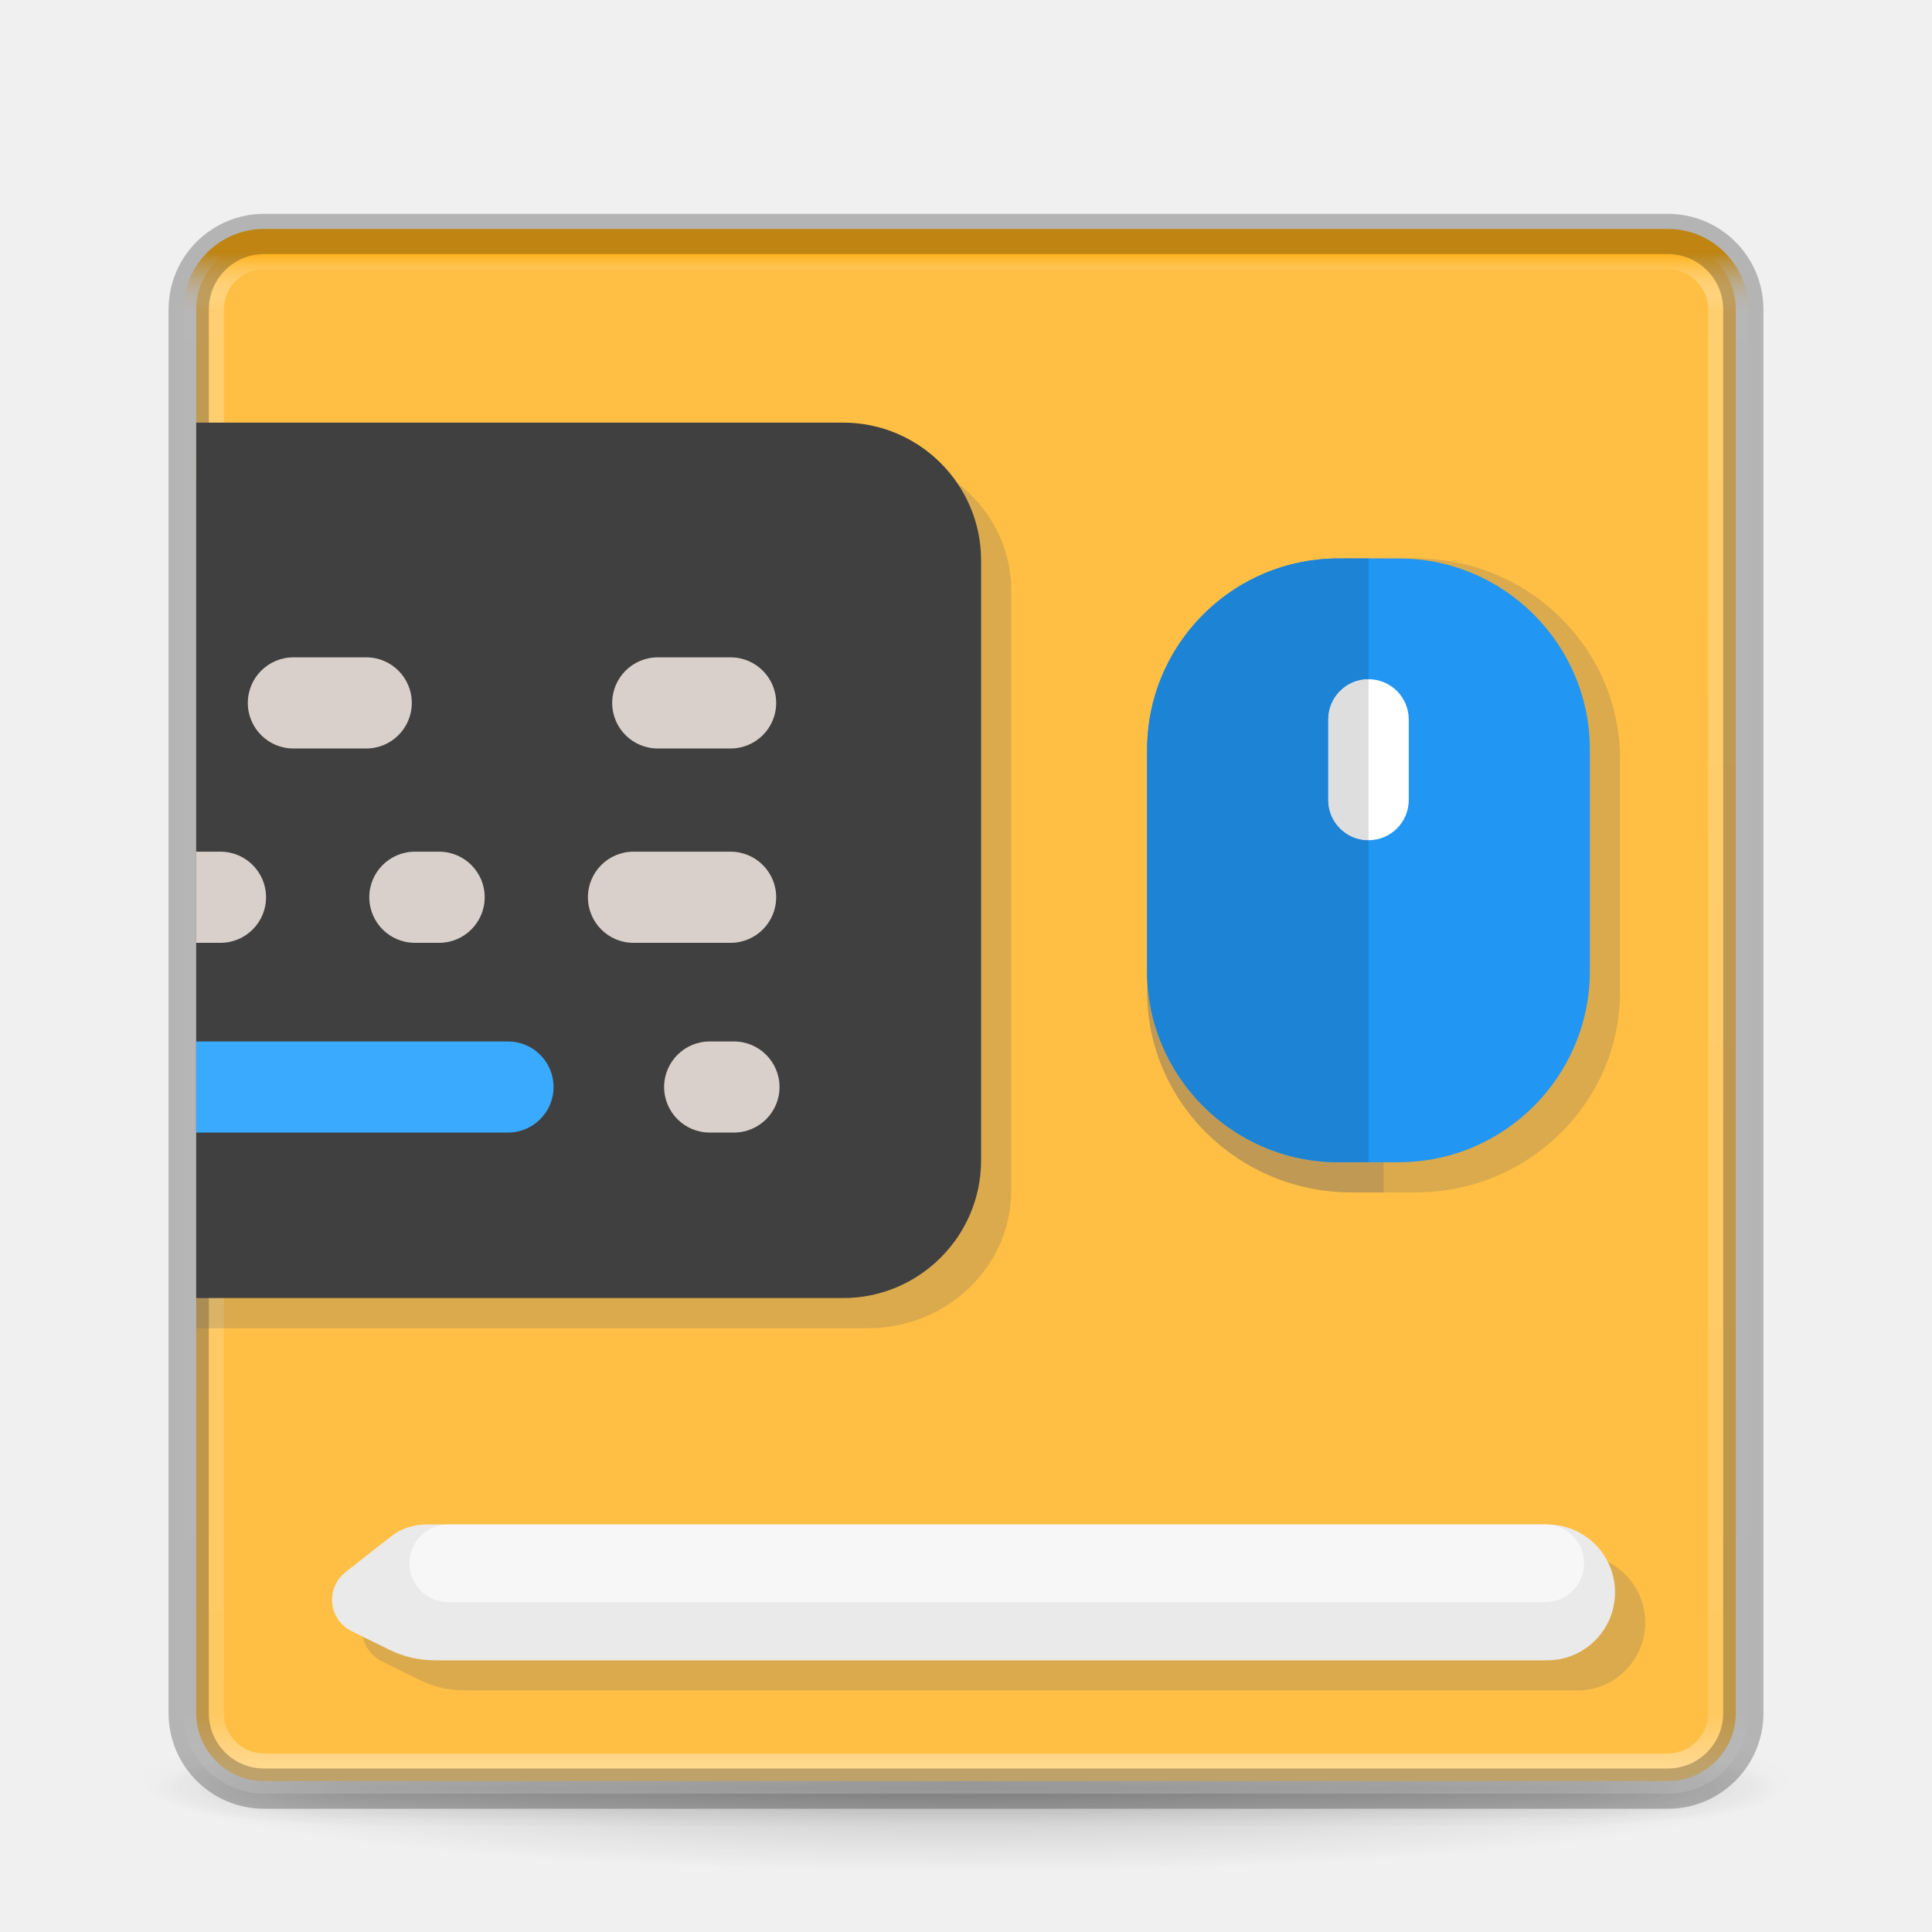
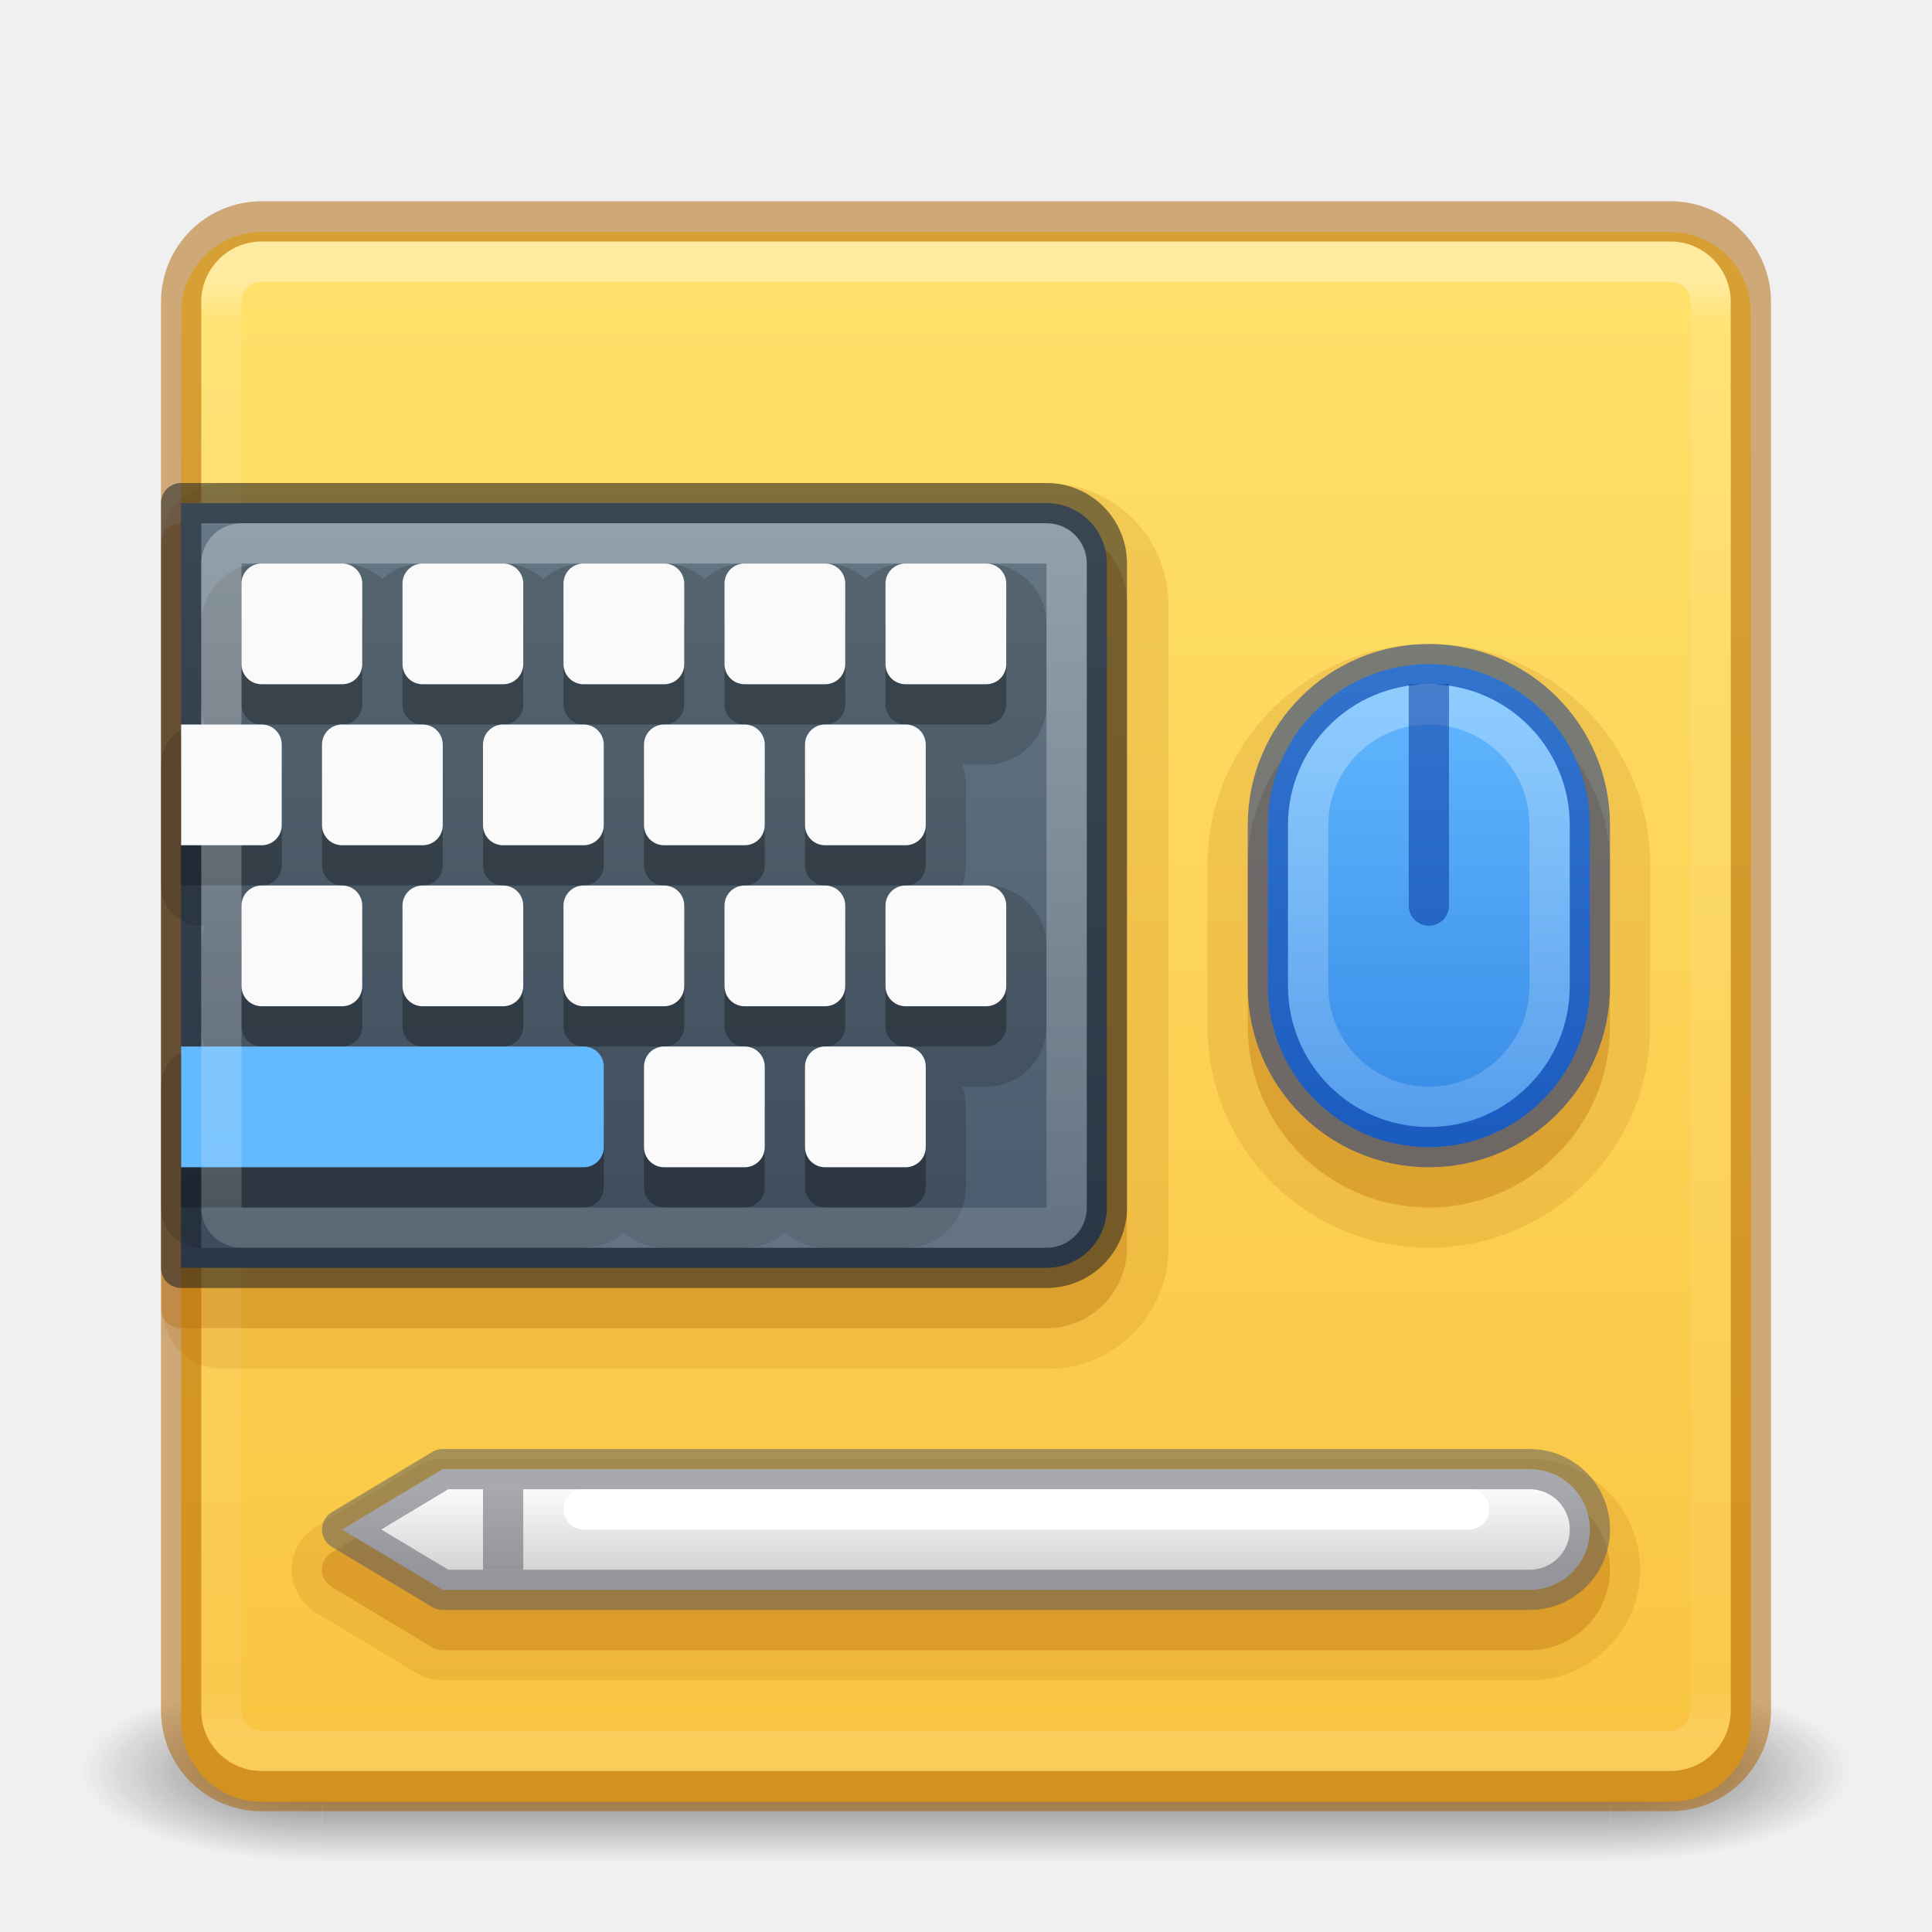
- <svg xmlns="http://www.w3.org/2000/svg" width="48" height="48" viewBox="0 0 48 48" fill="none">
-   <path opacity="0.2" d="M44.625 44.251C44.624 44.847 42.451 45.419 38.583 45.841C34.715 46.263 29.469 46.5 24 46.5C18.531 46.5 13.285 46.263 9.417 45.841C5.549 45.419 3.376 44.847 3.375 44.251C3.375 43.955 3.908 43.663 4.944 43.389C5.98 43.117 7.499 42.868 9.415 42.659C11.33 42.45 13.604 42.285 16.106 42.172C18.609 42.059 21.291 42 24 42C26.709 42 29.391 42.059 31.894 42.172C34.396 42.285 36.67 42.45 38.585 42.659C40.501 42.868 42.02 43.117 43.056 43.389C44.092 43.663 44.626 43.955 44.625 44.251Z" fill="url(#paint0_radial)" />
-   <g opacity="0.4">
-     <path opacity="0.4" d="M44.25 43.501H38.921V45.376H44.25V43.501Z" fill="url(#paint1_radial)" />
-     <path opacity="0.4" d="M3.75 45.376H9.079V43.501H3.75V45.376Z" fill="url(#paint2_radial)" />
-     <path opacity="0.4" d="M38.921 43.501H9.079V45.376H38.921V43.501Z" fill="url(#paint3_linear)" />
+ <svg xmlns="http://www.w3.org/2000/svg" xmlns:xlink="http://www.w3.org/1999/xlink" version="1.1" width="48" height="48" id="svg6649">
+   <defs id="defs6651">
+     <linearGradient id="linearGradient906">
+       <stop id="stop902" offset="0" style="stop-color:#fafafa;stop-opacity:1" />
+       <stop id="stop904" offset="1" style="stop-color:#d4d4d4;stop-opacity:1" />
+     </linearGradient>
+     <linearGradient id="linearGradient1007">
+       <stop style="stop-color:#ffffff;stop-opacity:1;" offset="0" id="stop1003" />
+       <stop style="stop-color:#ffffff;stop-opacity:0.5" offset="1" id="stop1005" />
+     </linearGradient>
+     <linearGradient id="linearGradient931">
+       <stop style="stop-color:#667885;stop-opacity:1" offset="0" id="stop927" />
+       <stop style="stop-color:#485a6c;stop-opacity:1" offset="1" id="stop929" />
+     </linearGradient>
+     <linearGradient id="linearGradient921">
+       <stop style="stop-color:#ffffff;stop-opacity:1" offset="0" id="stop917" />
+       <stop style="stop-color:#ffffff;stop-opacity:0.5" offset="1" id="stop919" />
+     </linearGradient>
+     <linearGradient id="linearGradient910">
+       <stop style="stop-color:#64baff;stop-opacity:1" offset="0" id="stop906" />
+       <stop style="stop-color:#3689e6;stop-opacity:1" offset="1" id="stop908" />
+     </linearGradient>
+     <linearGradient id="linearGradient854">
+       <stop style="stop-color:#ffe16b;stop-opacity:1" offset="0" id="stop850" />
+       <stop style="stop-color:#f9c440;stop-opacity:1" offset="1" id="stop852" />
+     </linearGradient>
+     <linearGradient x1="167.983" y1="8.508" x2="167.983" y2="54.78" id="linearGradient5414" xlink:href="#linearGradient5803" gradientUnits="userSpaceOnUse" gradientTransform="matrix(0.710907,0,0,0.710907,-91.33499,2.139763)" />
+     <linearGradient id="linearGradient5803">
+       <stop id="stop5805" style="stop-color:#fff5ef;stop-opacity:1" offset="0" />
+       <stop id="stop5807" style="stop-color:#fef8dd;stop-opacity:1" offset="1" />
+     </linearGradient>
+     <linearGradient x1="39" y1="6" x2="39" y2="41.945" id="linearGradient3058" xlink:href="#linearGradient3924-1" gradientUnits="userSpaceOnUse" gradientTransform="translate(4e-6,1.000006)" />
+     <linearGradient id="linearGradient3924-1">
+       <stop id="stop3926-3" style="stop-color:#ffffff;stop-opacity:1" offset="0" />
+       <stop id="stop3928-91" style="stop-color:#ffffff;stop-opacity:0.235" offset="0.028" />
+       <stop id="stop3930-6" style="stop-color:#ffffff;stop-opacity:0.157" offset="0.974" />
+       <stop id="stop3932-6" style="stop-color:#ffffff;stop-opacity:0.392" offset="1" />
+     </linearGradient>
+     <radialGradient cx="4.993" cy="43.5" r="2.5" fx="4.993" fy="43.5" id="radialGradient3013" xlink:href="#linearGradient3688-166-749" gradientUnits="userSpaceOnUse" gradientTransform="matrix(2.076648,0,0,1.4,27.44224,-17.4)" />
+     <linearGradient id="linearGradient3688-166-749">
+       <stop id="stop2883" style="stop-color:#181818;stop-opacity:1" offset="0" />
+       <stop id="stop2885" style="stop-color:#181818;stop-opacity:0" offset="1" />
+     </linearGradient>
+     <radialGradient cx="4.993" cy="43.5" r="2.5" fx="4.993" fy="43.5" id="radialGradient3015" xlink:href="#linearGradient3688-464-309" gradientUnits="userSpaceOnUse" gradientTransform="matrix(2.076648,0,0,1.4,-20.55775,-104.4)" />
+     <linearGradient id="linearGradient3688-464-309">
+       <stop id="stop2889" style="stop-color:#181818;stop-opacity:1" offset="0" />
+       <stop id="stop2891" style="stop-color:#181818;stop-opacity:0" offset="1" />
+     </linearGradient>
+     <linearGradient id="linearGradient3702-501-757">
+       <stop id="stop2895" style="stop-color:#181818;stop-opacity:0" offset="0" />
+       <stop id="stop2897" style="stop-color:#181818;stop-opacity:1" offset="0.5" />
+       <stop id="stop2899" style="stop-color:#181818;stop-opacity:0" offset="1" />
+     </linearGradient>
+     <linearGradient x1="25.058" y1="47.028" x2="25.058" y2="39.999" id="linearGradient6647" xlink:href="#linearGradient3702-501-757" gradientUnits="userSpaceOnUse" gradientTransform="matrix(0.9870126,0,0,1,0.3116902,0)" />
+     <linearGradient xlink:href="#linearGradient854" id="linearGradient856" x1="23.528" y1="6.083" x2="23.528" y2="44.233" gradientUnits="userSpaceOnUse" gradientTransform="translate(0,0.2635061)" />
+     <linearGradient xlink:href="#linearGradient910" id="linearGradient912" x1="35.5" y1="16.5" x2="35.5" y2="28.5" gradientUnits="userSpaceOnUse" />
+     <linearGradient xlink:href="#linearGradient921" id="linearGradient923" x1="35.5" y1="17" x2="35.5" y2="28" gradientUnits="userSpaceOnUse" />
+     <linearGradient xlink:href="#linearGradient931" id="linearGradient933" x1="16" y1="12.5" x2="16" y2="31.5" gradientUnits="userSpaceOnUse" />
+     <linearGradient xlink:href="#linearGradient1007" id="linearGradient1009" x1="16" y1="13.5" x2="16" y2="30.5" gradientUnits="userSpaceOnUse" />
+     <linearGradient gradientUnits="userSpaceOnUse" y2="39" x2="25" y1="37" x1="25" id="linearGradient908" xlink:href="#linearGradient906" />
+   </defs>
+   <g style="opacity:0.6" id="g3712-5" transform="matrix(1.157895,0,0,0.6428571,-3.789476,16.03572)">
+     <rect style="fill:url(#radialGradient3013);fill-opacity:1;stroke:none;stroke-width:1" id="rect2801-3" y="40" x="37.818" height="7" width="5.182" />
+     <rect style="fill:url(#radialGradient3015);fill-opacity:1;stroke:none;stroke-width:1" id="rect3696-6" transform="scale(-1)" y="-47" x="-10.182" height="7" width="5.182" />
+     <rect style="fill:url(#linearGradient6647);fill-opacity:1;stroke:none;stroke-width:1" id="rect3700-4" y="40" x="10.182" height="7" width="27.636" />
  </g>
-   <path d="M41.438 6H6.562C5.631 6 4.875 6.756 4.875 7.688V42.562C4.875 43.495 5.631 44.25 6.562 44.25H41.438C42.37 44.25 43.125 43.495 43.125 42.562V7.688C43.125 6.756 42.37 6 41.438 6Z" fill="#FFBF44" />
-   <path d="M41.438 6.188H6.562C5.734 6.188 5.062 6.86 5.062 7.688V42.563C5.062 43.392 5.734 44.063 6.562 44.063H41.438C42.266 44.063 42.938 43.392 42.938 42.563V7.688C42.938 6.86 42.266 6.188 41.438 6.188Z" stroke="url(#paint4_linear)" stroke-linecap="round" stroke-linejoin="round" />
-   <path opacity="0.25" d="M41.438 5.813H6.562C5.527 5.813 4.688 6.653 4.688 7.688V42.563C4.688 43.599 5.527 44.438 6.562 44.438H41.438C42.473 44.438 43.312 43.599 43.312 42.563V7.688C43.312 6.653 42.473 5.813 41.438 5.813Z" stroke="black" />
-   <path d="M21.565 11.25H4.875V33H21.565C23.528 33 25.125 31.465 25.125 29.578V14.672C25.125 12.785 23.528 11.25 21.565 11.25Z" fill="#696969" fill-opacity="0.24" />
-   <path d="M20.947 10.5H4.875V32.25H20.947C22.837 32.25 24.375 30.715 24.375 28.828V13.922C24.375 12.035 22.837 10.5 20.947 10.5Z" fill="#404040" />
-   <path d="M18.235 25.875H17.632C17.007 25.875 16.5 26.382 16.5 27.007C16.5 27.631 17.007 28.138 17.632 28.138H18.235C18.86 28.138 19.367 27.631 19.367 27.007C19.367 26.382 18.86 25.875 18.235 25.875Z" fill="#DAD0CB" />
-   <path d="M9.175 22.292C9.175 22.917 9.682 23.424 10.307 23.424H10.91C11.535 23.424 12.042 22.917 12.042 22.292C12.042 21.667 11.535 21.16 10.91 21.16H10.307C9.682 21.16 9.175 21.667 9.175 22.292Z" fill="#DAD0CB" />
-   <path d="M7.289 18.596H9.1C9.725 18.596 10.231 18.089 10.231 17.464C10.231 16.839 9.725 16.332 9.1 16.332H7.289C6.664 16.332 6.157 16.839 6.157 17.464C6.157 18.089 6.664 18.596 7.289 18.596Z" fill="#DAD0CB" />
-   <path d="M16.342 18.596H18.152C18.777 18.596 19.284 18.089 19.284 17.464C19.284 16.839 18.777 16.332 18.152 16.332H16.342C15.717 16.332 15.21 16.839 15.21 17.464C15.21 18.089 15.717 18.596 16.342 18.596Z" fill="#DAD0CB" />
-   <path d="M18.152 21.16H15.738C15.113 21.16 14.607 21.667 14.607 22.292C14.607 22.917 15.113 23.424 15.738 23.424H18.152C18.777 23.424 19.284 22.917 19.284 22.292C19.284 21.667 18.777 21.16 18.152 21.16Z" fill="#DAD0CB" />
-   <path d="M5.479 21.16H4.875V23.424H5.479C6.103 23.424 6.61 22.917 6.61 22.292C6.61 21.667 6.103 21.16 5.479 21.16Z" fill="#DAD0CB" />
-   <path d="M12.622 25.875H4.875C4.875 25.875 4.875 26.382 4.875 27.007C4.875 27.631 4.875 28.138 4.875 28.138H12.622C13.247 28.138 13.753 27.631 13.753 27.007C13.753 26.382 13.247 25.875 12.622 25.875Z" fill="#3AAAFF" />
-   <path d="M10.625 38.815C10.841 38.691 11.087 38.625 11.336 38.625H39.188C40.12 38.625 40.875 39.38 40.875 40.312V40.312C40.875 41.245 40.12 42 39.188 42H11.55C11.159 42 10.773 41.91 10.422 41.737L9.485 41.275C9.188 41.129 9 40.826 9 40.495V40.495C9 40.227 9.123 39.975 9.333 39.81L10.456 38.929C10.509 38.887 10.566 38.849 10.625 38.815V38.815Z" fill="#696969" fill-opacity="0.24" />
-   <rect x="10.92" y="38.625" width="29.187" height="1.929" rx="0.964" fill="#696969" fill-opacity="0.24" />
-   <path d="M9.875 38.065C10.091 37.941 10.337 37.875 10.586 37.875H38.438C39.37 37.875 40.125 38.63 40.125 39.562V39.562C40.125 40.495 39.37 41.25 38.438 41.25H10.8C10.409 41.25 10.023 41.16 9.672 40.987L8.735 40.525C8.438 40.379 8.25 40.076 8.25 39.745V39.745C8.25 39.477 8.373 39.225 8.583 39.06L9.706 38.179C9.759 38.137 9.816 38.099 9.875 38.065V38.065Z" fill="#EAEAEA" />
-   <rect x="10.17" y="37.875" width="29.187" height="1.929" rx="0.964" fill="#F7F7F7" />
-   <path d="M35.176 29.625H33.574C30.776 29.625 28.5 27.387 28.5 24.637V18.863C28.5 16.113 30.776 13.875 33.574 13.875H35.176C37.974 13.875 40.25 16.113 40.25 18.863V24.637C40.25 27.387 37.974 29.625 35.176 29.625Z" fill="#696969" fill-opacity="0.24" />
-   <path d="M34.375 21.225C33.784 21.225 33.307 20.755 33.307 20.175V18.075C33.307 17.495 33.784 17.025 34.375 17.025C34.966 17.025 35.443 17.495 35.443 18.075V20.175C35.443 20.755 34.966 21.225 34.375 21.225Z" fill="#696969" fill-opacity="0.24" />
-   <path d="M34.375 13.875H33.574C33.484 13.875 33.395 13.877 33.307 13.881C30.633 14.019 28.5 16.201 28.5 18.863V24.637C28.5 27.387 30.776 29.625 33.574 29.625H34.375V21.225C33.784 21.225 33.307 20.755 33.307 20.175V18.075C33.307 17.495 33.784 17.025 34.375 17.025V13.875Z" fill="#696969" fill-opacity="0.24" />
-   <path d="M34.375 17.025C33.784 17.025 33.307 17.495 33.307 18.075V20.175C33.307 20.755 33.784 21.225 34.375 21.225V17.025Z" fill="#696969" fill-opacity="0.24" />
-   <path d="M34.75 28.875H33.25C30.631 28.875 28.5 26.744 28.5 24.125V18.625C28.5 16.006 30.631 13.875 33.25 13.875H34.75C37.369 13.875 39.5 16.006 39.5 18.625V24.125C39.5 26.744 37.369 28.875 34.75 28.875Z" fill="#2196F3" />
-   <path d="M34 20.875C33.447 20.875 33 20.427 33 19.875V17.875C33 17.323 33.447 16.875 34 16.875C34.553 16.875 35 17.323 35 17.875V19.875C35 20.427 34.553 20.875 34 20.875Z" fill="white" />
-   <path d="M34 13.875H33.25C33.166 13.875 33.083 13.877 33 13.881C30.497 14.012 28.5 16.09 28.5 18.625V24.125C28.5 26.744 30.631 28.875 33.25 28.875H34V20.875C33.447 20.875 33 20.427 33 19.875V17.875C33 17.323 33.447 16.875 34 16.875V13.875Z" fill="#1D83D4" />
-   <path d="M34 16.875C33.447 16.875 33 17.323 33 17.875V19.875C33 20.427 33.447 20.875 34 20.875V16.875Z" fill="#DEDEDE" />
-   <defs>
-     <radialGradient id="paint0_radial" cx="0" cy="0" r="1" gradientUnits="userSpaceOnUse" gradientTransform="translate(24 44.2507) scale(20.625 2.25)">
-       <stop />
-       <stop offset="1" stop-opacity="0" />
-     </radialGradient>
-     <radialGradient id="paint1_radial" cx="0" cy="0" r="1" gradientUnits="userSpaceOnUse" gradientTransform="translate(38.9136 44.4382) scale(5.33903 0.9375)">
-       <stop stop-color="#181818" />
-       <stop offset="1" stop-color="#181818" stop-opacity="0" />
-     </radialGradient>
-     <radialGradient id="paint2_radial" cx="0" cy="0" r="1" gradientUnits="userSpaceOnUse" gradientTransform="translate(9.08643 44.4382) rotate(180) scale(5.33903 0.9375)">
-       <stop stop-color="#181818" />
-       <stop offset="1" stop-color="#181818" stop-opacity="0" />
-     </radialGradient>
-     <linearGradient id="paint3_linear" x1="25.128" y1="45.383" x2="25.128" y2="43.501" gradientUnits="userSpaceOnUse">
-       <stop stop-color="#181818" stop-opacity="0" />
-       <stop offset="0.5" stop-color="#181818" />
-       <stop offset="1" stop-color="#181818" stop-opacity="0" />
-     </linearGradient>
-     <linearGradient id="paint4_linear" x1="24" y1="6.281" x2="24" y2="43.819" gradientUnits="userSpaceOnUse">
-       <stop stop-color="#FFB017" />
-       <stop offset="0.038" stop-color="white" stop-opacity="0.235" />
-       <stop offset="0.967" stop-color="white" stop-opacity="0.157" />
-       <stop offset="1" stop-color="white" stop-opacity="0.392" />
-     </linearGradient>
-   </defs>
+   <rect style="color:#000000;display:inline;overflow:visible;visibility:visible;opacity:1;fill:url(#linearGradient856);fill-opacity:1;fill-rule:nonzero;stroke:none;stroke-width:1;marker:none;enable-background:accumulate" id="rect5505-21" y="5.764" x="4.5" ry="2" rx="2" height="39" width="39" />
+   <path id="path900" d="m 11,37 c -0.091,-3.84e-4 -0.18,0.024 -0.258,0.07 l -2.5,1.5 c -0.326,0.194 -0.326,0.665 0,0.859 l 2.5,1.5 C 10.82,40.976 10.909,41 11,41 h 27 c 1.099,0 2,-0.901 2,-2 0,-1.099 -0.901,-2 -2,-2 z" style="color:#000000;font-style:normal;font-variant:normal;font-weight:normal;font-stretch:normal;font-size:medium;line-height:normal;font-family:sans-serif;font-variant-ligatures:normal;font-variant-position:normal;font-variant-caps:normal;font-variant-numeric:normal;font-variant-alternates:normal;font-variant-east-asian:normal;font-feature-settings:normal;font-variation-settings:normal;text-indent:0;text-align:start;text-decoration:none;text-decoration-line:none;text-decoration-style:solid;text-decoration-color:#000000;letter-spacing:normal;word-spacing:normal;text-transform:none;writing-mode:lr-tb;direction:ltr;text-orientation:mixed;dominant-baseline:auto;baseline-shift:baseline;text-anchor:start;white-space:normal;shape-padding:0;shape-margin:0;inline-size:0;clip-rule:nonzero;display:inline;overflow:visible;visibility:visible;opacity:0.15;isolation:auto;mix-blend-mode:normal;color-interpolation:sRGB;color-interpolation-filters:linearRGB;solid-color:#000000;solid-opacity:1;vector-effect:none;fill:#ad5f00;fill-opacity:1;fill-rule:nonzero;stroke:#ad5f00;stroke-width:1.5;stroke-linecap:butt;stroke-linejoin:round;stroke-miterlimit:4;stroke-dasharray:none;stroke-dashoffset:0;stroke-opacity:1;color-rendering:auto;image-rendering:auto;shape-rendering:auto;text-rendering:auto;enable-background:accumulate;stop-color:#000000;stop-opacity:1" />
+   <path style="color:#000000;font-style:normal;font-variant:normal;font-weight:normal;font-stretch:normal;font-size:medium;line-height:normal;font-family:sans-serif;font-variant-ligatures:normal;font-variant-position:normal;font-variant-caps:normal;font-variant-numeric:normal;font-variant-alternates:normal;font-variant-east-asian:normal;font-feature-settings:normal;font-variation-settings:normal;text-indent:0;text-align:start;text-decoration:none;text-decoration-line:none;text-decoration-style:solid;text-decoration-color:#000000;letter-spacing:normal;word-spacing:normal;text-transform:none;writing-mode:lr-tb;direction:ltr;text-orientation:mixed;dominant-baseline:auto;baseline-shift:baseline;text-anchor:start;white-space:normal;shape-padding:0;shape-margin:0;inline-size:0;clip-rule:nonzero;display:inline;overflow:visible;visibility:visible;opacity:0.3;isolation:auto;mix-blend-mode:normal;color-interpolation:sRGB;color-interpolation-filters:linearRGB;solid-color:#000000;solid-opacity:1;vector-effect:none;fill:#ad5f00;fill-opacity:1;fill-rule:nonzero;stroke:none;stroke-width:1;stroke-linecap:butt;stroke-linejoin:round;stroke-miterlimit:4;stroke-dasharray:none;stroke-dashoffset:0;stroke-opacity:1;color-rendering:auto;image-rendering:auto;shape-rendering:auto;text-rendering:auto;enable-background:accumulate;stop-color:#000000;stop-opacity:1" d="m 11,37 c -0.091,-3.84e-4 -0.18,0.024 -0.258,0.07 l -2.5,1.5 c -0.326,0.194 -0.326,0.665 0,0.859 l 2.5,1.5 C 10.82,40.976 10.909,41 11,41 h 27 c 1.099,0 2,-0.901 2,-2 0,-1.099 -0.901,-2 -2,-2 z" id="path898" />
+   <path id="path892" d="M 35.5,17 C 33.016,17 31,19.016 31,21.5 v 4 c 0,2.484 2.016,4.5 4.5,4.5 2.484,0 4.5,-2.016 4.5,-4.5 v -4 C 40,19.016 37.984,17 35.5,17 Z" style="color:#000000;font-style:normal;font-variant:normal;font-weight:normal;font-stretch:normal;font-size:medium;line-height:normal;font-family:sans-serif;font-variant-ligatures:normal;font-variant-position:normal;font-variant-caps:normal;font-variant-numeric:normal;font-variant-alternates:normal;font-variant-east-asian:normal;font-feature-settings:normal;font-variation-settings:normal;text-indent:0;text-align:start;text-decoration:none;text-decoration-line:none;text-decoration-style:solid;text-decoration-color:#000000;letter-spacing:normal;word-spacing:normal;text-transform:none;writing-mode:lr-tb;direction:ltr;text-orientation:mixed;dominant-baseline:auto;baseline-shift:baseline;text-anchor:start;white-space:normal;shape-padding:0;shape-margin:0;inline-size:0;clip-rule:nonzero;display:inline;overflow:visible;visibility:visible;opacity:0.15;isolation:auto;mix-blend-mode:normal;color-interpolation:sRGB;color-interpolation-filters:linearRGB;solid-color:#000000;solid-opacity:1;vector-effect:none;fill:#ad5f00;fill-opacity:1;fill-rule:nonzero;stroke:#ad5f00;stroke-width:2;stroke-linecap:butt;stroke-linejoin:round;stroke-miterlimit:4;stroke-dasharray:none;stroke-dashoffset:0;stroke-opacity:1;color-rendering:auto;image-rendering:auto;shape-rendering:auto;text-rendering:auto;enable-background:accumulate;stop-color:#000000;stop-opacity:1" />
+   <path style="color:#000000;font-style:normal;font-variant:normal;font-weight:normal;font-stretch:normal;font-size:medium;line-height:normal;font-family:sans-serif;font-variant-ligatures:normal;font-variant-position:normal;font-variant-caps:normal;font-variant-numeric:normal;font-variant-alternates:normal;font-variant-east-asian:normal;font-feature-settings:normal;font-variation-settings:normal;text-indent:0;text-align:start;text-decoration:none;text-decoration-line:none;text-decoration-style:solid;text-decoration-color:#000000;letter-spacing:normal;word-spacing:normal;text-transform:none;writing-mode:lr-tb;direction:ltr;text-orientation:mixed;dominant-baseline:auto;baseline-shift:baseline;text-anchor:start;white-space:normal;shape-padding:0;shape-margin:0;inline-size:0;clip-rule:nonzero;display:inline;overflow:visible;visibility:visible;opacity:0.3;isolation:auto;mix-blend-mode:normal;color-interpolation:sRGB;color-interpolation-filters:linearRGB;solid-color:#000000;solid-opacity:1;vector-effect:none;fill:#ad5f00;fill-opacity:1;fill-rule:nonzero;stroke:none;stroke-width:1;stroke-linecap:butt;stroke-linejoin:round;stroke-miterlimit:4;stroke-dasharray:none;stroke-dashoffset:0;stroke-opacity:1;color-rendering:auto;image-rendering:auto;shape-rendering:auto;text-rendering:auto;enable-background:accumulate;stop-color:#000000;stop-opacity:1" d="M 35.5,17 C 33.016,17 31,19.016 31,21.5 v 4 c 0,2.484 2.016,4.5 4.5,4.5 2.484,0 4.5,-2.016 4.5,-4.5 v -4 C 40,19.016 37.984,17 35.5,17 Z" id="path890" />
+   <path id="path883" d="m 5.531,13.008 c -0.276,2.8e-5 -0.5,0.224 -0.5,0.5 v 19 c 2.76e-5,0.276 0.224,0.5 0.5,0.5 H 26.031 c 1.099,0 2,-0.901 2,-2 v -16 c 0,-1.099 -0.901,-2 -2,-2 z" style="color:#000000;font-style:normal;font-variant:normal;font-weight:normal;font-stretch:normal;font-size:medium;line-height:normal;font-family:sans-serif;font-variant-ligatures:normal;font-variant-position:normal;font-variant-caps:normal;font-variant-numeric:normal;font-variant-alternates:normal;font-variant-east-asian:normal;font-feature-settings:normal;font-variation-settings:normal;text-indent:0;text-align:start;text-decoration:none;text-decoration-line:none;text-decoration-style:solid;text-decoration-color:#000000;letter-spacing:normal;word-spacing:normal;text-transform:none;writing-mode:lr-tb;direction:ltr;text-orientation:mixed;dominant-baseline:auto;baseline-shift:baseline;text-anchor:start;white-space:normal;shape-padding:0;shape-margin:0;inline-size:0;clip-rule:nonzero;display:inline;overflow:visible;visibility:visible;opacity:0.15;isolation:auto;mix-blend-mode:normal;color-interpolation:sRGB;color-interpolation-filters:linearRGB;solid-color:#000000;solid-opacity:1;vector-effect:none;fill:#ad5f00;fill-opacity:1;fill-rule:nonzero;stroke:#ad5f00;stroke-width:2;stroke-linecap:butt;stroke-linejoin:round;stroke-miterlimit:4;stroke-dasharray:none;stroke-dashoffset:0;stroke-opacity:1;color-rendering:auto;image-rendering:auto;shape-rendering:auto;text-rendering:auto;enable-background:accumulate;stop-color:#000000;stop-opacity:1" />
+   <path style="color:#000000;font-style:normal;font-variant:normal;font-weight:normal;font-stretch:normal;font-size:medium;line-height:normal;font-family:sans-serif;font-variant-ligatures:normal;font-variant-position:normal;font-variant-caps:normal;font-variant-numeric:normal;font-variant-alternates:normal;font-variant-east-asian:normal;font-feature-settings:normal;font-variation-settings:normal;text-indent:0;text-align:start;text-decoration:none;text-decoration-line:none;text-decoration-style:solid;text-decoration-color:#000000;letter-spacing:normal;word-spacing:normal;text-transform:none;writing-mode:lr-tb;direction:ltr;text-orientation:mixed;dominant-baseline:auto;baseline-shift:baseline;text-anchor:start;white-space:normal;shape-padding:0;shape-margin:0;inline-size:0;clip-rule:nonzero;display:inline;overflow:visible;visibility:visible;opacity:0.3;isolation:auto;mix-blend-mode:normal;color-interpolation:sRGB;color-interpolation-filters:linearRGB;solid-color:#000000;solid-opacity:1;vector-effect:none;fill:#ad5f00;fill-opacity:1;fill-rule:nonzero;stroke:none;stroke-width:1;stroke-linecap:butt;stroke-linejoin:round;stroke-miterlimit:4;stroke-dasharray:none;stroke-dashoffset:0;stroke-opacity:1;color-rendering:auto;image-rendering:auto;shape-rendering:auto;text-rendering:auto;enable-background:accumulate;stop-color:#000000;stop-opacity:1" d="m 4.5,13 c -0.276,2.8e-5 -0.5,0.224 -0.5,0.5 v 19 c 2.76e-5,0.276 0.224,0.5 0.5,0.5 H 26 c 1.099,0 2,-0.901 2,-2 V 15 c 0,-1.099 -0.901,-2 -2,-2 z" id="path881" />
+   <rect style="opacity:0.35;fill:none;stroke:url(#linearGradient3058);stroke-width:1;stroke-linecap:round;stroke-linejoin:round;stroke-miterlimit:4;stroke-dasharray:none;stroke-dashoffset:0;stroke-opacity:1" id="rect6741" y="6.5" x="5.5" ry="1" rx="1" height="37" width="37" />
+   <rect style="color:#000000;display:inline;overflow:visible;visibility:visible;opacity:0.5;fill:none;stroke:#ad5f00;stroke-width:1;stroke-linecap:round;stroke-linejoin:round;stroke-miterlimit:4;stroke-dasharray:none;stroke-dashoffset:0;stroke-opacity:1;marker:none;enable-background:accumulate" id="rect5505-21-3-2" y="5.5" x="4.5" ry="2" rx="2" height="39" width="39" />
+   <path d="M 4.5,12.5 H 26 c 0.831,0 1.5,0.669 1.5,1.5 v 16 c 0,0.831 -0.669,1.5 -1.5,1.5 H 4.5 c 0,-2.5 0,-16.5 0,-19 z" style="opacity:1;fill:url(#linearGradient933);stroke:none;stroke-width:1;stroke-linejoin:round;stop-color:#000000;fill-opacity:1" id="path925" />
+   <path d="M 6.5,15 C 6.223,15 6,15.223 6,15.5 v 2 C 6,17.777 6.223,18 6.5,18 h 2 C 8.777,18 9,17.777 9,17.5 v -2 C 9,15.223 8.777,15 8.5,15 Z m 4,0 C 10.223,15 10,15.223 10,15.5 v 2 c 0,0.277 0.223,0.5 0.5,0.5 h 2 c 0.277,0 0.5,-0.223 0.5,-0.5 v -2 C 13,15.223 12.777,15 12.5,15 Z m 4,0 C 14.223,15 14,15.223 14,15.5 v 2 c 0,0.277 0.223,0.5 0.5,0.5 h 2 c 0.277,0 0.5,-0.223 0.5,-0.5 v -2 C 17,15.223 16.777,15 16.5,15 Z m 4,0 C 18.223,15 18,15.223 18,15.5 v 2 c 0,0.277 0.223,0.5 0.5,0.5 h 2 c 0.277,0 0.5,-0.223 0.5,-0.5 v -2 C 21,15.223 20.777,15 20.5,15 Z m 4,0 C 22.223,15 22,15.223 22,15.5 v 2 c 0,0.277 0.223,0.5 0.5,0.5 h 2 c 0.277,0 0.5,-0.223 0.5,-0.5 v -2 C 25,15.223 24.777,15 24.5,15 Z M 5,19 v 3 H 6.5 C 6.777,22 7,21.777 7,21.5 v -2 C 7,19.223 6.777,19 6.5,19 Z m 3.5,0 C 8.223,19 8,19.223 8,19.5 v 2 C 8,21.777 8.223,22 8.5,22 h 2 c 0.277,0 0.5,-0.223 0.5,-0.5 v -2 C 11,19.223 10.777,19 10.5,19 Z m 4,0 C 12.223,19 12,19.223 12,19.5 v 2 c 0,0.277 0.223,0.5 0.5,0.5 h 2 c 0.277,0 0.5,-0.223 0.5,-0.5 v -2 C 15,19.223 14.777,19 14.5,19 Z m 4,0 C 16.223,19 16,19.223 16,19.5 v 2 c 0,0.277 0.223,0.5 0.5,0.5 h 2 c 0.277,0 0.5,-0.223 0.5,-0.5 v -2 C 19,19.223 18.777,19 18.5,19 Z m 4,0 C 20.223,19 20,19.223 20,19.5 v 2 c 0,0.277 0.223,0.5 0.5,0.5 h 2 c 0.277,0 0.5,-0.223 0.5,-0.5 v -2 C 23,19.223 22.777,19 22.5,19 Z m -14,4 C 6.223,23 6,23.223 6,23.5 v 2 C 6,25.777 6.223,26 6.5,26 h 2 C 8.777,26 9,25.777 9,25.5 v -2 C 9,23.223 8.777,23 8.5,23 Z m 4,0 C 10.223,23 10,23.223 10,23.5 v 2 c 0,0.277 0.223,0.5 0.5,0.5 h 2 c 0.277,0 0.5,-0.223 0.5,-0.5 v -2 C 13,23.223 12.777,23 12.5,23 Z m 4,0 C 14.223,23 14,23.223 14,23.5 v 2 c 0,0.277 0.223,0.5 0.5,0.5 h 2 c 0.277,0 0.5,-0.223 0.5,-0.5 v -2 C 17,23.223 16.777,23 16.5,23 Z m 4,0 C 18.223,23 18,23.223 18,23.5 v 2 c 0,0.277 0.223,0.5 0.5,0.5 h 2 c 0.277,0 0.5,-0.223 0.5,-0.5 v -2 C 21,23.223 20.777,23 20.5,23 Z m 4,0 C 22.223,23 22,23.223 22,23.5 v 2 c 0,0.277 0.223,0.5 0.5,0.5 h 2 c 0.277,0 0.5,-0.223 0.5,-0.5 v -2 C 25,23.223 24.777,23 24.5,23 Z M 5,27 v 3 h 9.5 c 0.277,0 0.5,-0.223 0.5,-0.5 v -2 C 15,27.223 14.777,27 14.5,27 Z m 11.5,0 C 16.223,27 16,27.223 16,27.5 v 2 c 0,0.277 0.223,0.5 0.5,0.5 h 2 c 0.277,0 0.5,-0.223 0.5,-0.5 v -2 C 19,27.223 18.777,27 18.5,27 Z m 4,0 C 20.223,27 20,27.223 20,27.5 v 2 c 0,0.277 0.223,0.5 0.5,0.5 h 2 c 0.277,0 0.5,-0.223 0.5,-0.5 v -2 C 23,27.223 22.777,27 22.5,27 Z" style="opacity:0.15;fill:#000000;fill-opacity:1;stroke:#000000;stroke-width:2;stroke-linejoin:round;stroke-opacity:1;stop-color:#000000" id="path999" />
+   <path id="path994" style="opacity:0.3;fill:#000000;fill-opacity:1;stroke:none;stroke-width:1.5;stroke-linejoin:round;stop-color:#000000" d="M 6.5,15 C 6.223,15 6,15.223 6,15.5 v 2 C 6,17.777 6.223,18 6.5,18 h 2 C 8.777,18 9,17.777 9,17.5 v -2 C 9,15.223 8.777,15 8.5,15 Z m 4,0 C 10.223,15 10,15.223 10,15.5 v 2 c 0,0.277 0.223,0.5 0.5,0.5 h 2 c 0.277,0 0.5,-0.223 0.5,-0.5 v -2 C 13,15.223 12.777,15 12.5,15 Z m 4,0 C 14.223,15 14,15.223 14,15.5 v 2 c 0,0.277 0.223,0.5 0.5,0.5 h 2 c 0.277,0 0.5,-0.223 0.5,-0.5 v -2 C 17,15.223 16.777,15 16.5,15 Z m 4,0 C 18.223,15 18,15.223 18,15.5 v 2 c 0,0.277 0.223,0.5 0.5,0.5 h 2 c 0.277,0 0.5,-0.223 0.5,-0.5 v -2 C 21,15.223 20.777,15 20.5,15 Z m 4,0 C 22.223,15 22,15.223 22,15.5 v 2 c 0,0.277 0.223,0.5 0.5,0.5 h 2 c 0.277,0 0.5,-0.223 0.5,-0.5 v -2 C 25,15.223 24.777,15 24.5,15 Z m -18,4 v 3 h 2 C 6.777,22 7,21.777 7,21.5 v -2 C 7,19.223 6.777,19 6.5,19 Z m 4,0 C 8.223,19 8,19.223 8,19.5 v 2 C 8,21.777 8.223,22 8.5,22 h 2 c 0.277,0 0.5,-0.223 0.5,-0.5 v -2 C 11,19.223 10.777,19 10.5,19 Z m 4,0 C 12.223,19 12,19.223 12,19.5 v 2 c 0,0.277 0.223,0.5 0.5,0.5 h 2 c 0.277,0 0.5,-0.223 0.5,-0.5 v -2 C 15,19.223 14.777,19 14.5,19 Z m 4,0 C 16.223,19 16,19.223 16,19.5 v 2 c 0,0.277 0.223,0.5 0.5,0.5 h 2 c 0.277,0 0.5,-0.223 0.5,-0.5 v -2 C 19,19.223 18.777,19 18.5,19 Z m 4,0 C 20.223,19 20,19.223 20,19.5 v 2 c 0,0.277 0.223,0.5 0.5,0.5 h 2 c 0.277,0 0.5,-0.223 0.5,-0.5 v -2 C 23,19.223 22.777,19 22.5,19 Z m -14,4 C 6.223,23 6,23.223 6,23.5 v 2 C 6,25.777 6.223,26 6.5,26 h 2 C 8.777,26 9,25.777 9,25.5 v -2 C 9,23.223 8.777,23 8.5,23 Z m 4,0 C 10.223,23 10,23.223 10,23.5 v 2 c 0,0.277 0.223,0.5 0.5,0.5 h 2 c 0.277,0 0.5,-0.223 0.5,-0.5 v -2 C 13,23.223 12.777,23 12.5,23 Z m 4,0 C 14.223,23 14,23.223 14,23.5 v 2 c 0,0.277 0.223,0.5 0.5,0.5 h 2 c 0.277,0 0.5,-0.223 0.5,-0.5 v -2 C 17,23.223 16.777,23 16.5,23 Z m 4,0 C 18.223,23 18,23.223 18,23.5 v 2 c 0,0.277 0.223,0.5 0.5,0.5 h 2 c 0.277,0 0.5,-0.223 0.5,-0.5 v -2 C 21,23.223 20.777,23 20.5,23 Z m 4,0 C 22.223,23 22,23.223 22,23.5 v 2 c 0,0.277 0.223,0.5 0.5,0.5 h 2 c 0.277,0 0.5,-0.223 0.5,-0.5 v -2 C 25,23.223 24.777,23 24.5,23 Z m -18,4 v 3 h 10 c 0.277,0 0.5,-0.223 0.5,-0.5 v -2 C 15,27.223 14.777,27 14.5,27 Z m 12,0 C 16.223,27 16,27.223 16,27.5 v 2 c 0,0.277 0.223,0.5 0.5,0.5 h 2 c 0.277,0 0.5,-0.223 0.5,-0.5 v -2 C 19,27.223 18.777,27 18.5,27 Z m 4,0 C 20.223,27 20,27.223 20,27.5 v 2 c 0,0.277 0.223,0.5 0.5,0.5 h 2 c 0.277,0 0.5,-0.223 0.5,-0.5 v -2 C 23,27.223 22.777,27 22.5,27 Z" />
+   <path id="rect865" style="opacity:0.5;fill:none;stroke:#0e141f;stroke-width:1;stroke-linejoin:round;stop-color:#000000" d="M 4.5,12.5 H 26 c 0.831,0 1.5,0.669 1.5,1.5 v 16 c 0,0.831 -0.669,1.5 -1.5,1.5 H 4.5 c 0,-2.5 0,-16.5 0,-19 z" />
+   <rect ry="4" rx="4" y="16.5" x="31.5" height="12" width="8" id="rect904" style="opacity:1;fill:url(#linearGradient912);stroke:none;stroke-width:1;stroke-linejoin:round;stop-color:#000000;fill-opacity:1" />
+   <rect style="opacity:0.5;fill:none;stroke:#002e99;stroke-width:1;stroke-linejoin:round;stop-color:#000000" id="rect867" width="8" height="12" x="31.5" y="16.5" rx="4" ry="4" />
+   <path d="m 11,36.5 h 27 c 0.831,0 1.5,0.669 1.5,1.5 0,0.831 -0.669,1.5 -1.5,1.5 H 11 L 8.5,38 Z" style="opacity:1;fill:url(#linearGradient908);stroke:none;stroke-width:1;stroke-linejoin:round;stop-color:#000000;fill-opacity:1" id="path902" />
+   <path id="rect869" style="opacity:0.5;fill:none;stroke:#555761;stroke-width:1;stroke-linejoin:round;stop-color:#000000" d="m 11,36.5 h 27 c 0.831,0 1.5,0.669 1.5,1.5 0,0.831 -0.669,1.5 -1.5,1.5 H 11 L 8.5,38 Z" />
+   <rect style="opacity:0.5;fill:#555761;stroke:none;stroke-width:1;stroke-linejoin:round;stop-color:#000000" id="rect874" width="1" height="2" x="12" y="37" rx="0" ry="0" />
+   <rect ry="3" rx="3" y="17.5" x="32.5" height="10" width="6" id="rect915" style="opacity:0.3;fill:none;stroke:url(#linearGradient923);stroke-width:1;stroke-linejoin:round;stop-color:#000000" />
+   <path id="rect871" style="opacity:0.5;fill:#002e99;stroke:none;stroke-width:1;stroke-linejoin:round;stop-color:#000000" d="m 36,17 v 5.5 C 36,22.777 35.777,23 35.5,23 35.223,23 35,22.777 35,22.5 V 17 c 0.5,0 0.5,0 1,0 z" />
+   <path id="rect935" style="opacity:1;fill:#fafafa;fill-opacity:1;stroke:none;stroke-width:1.5;stroke-linejoin:round;stop-color:#000000" d="M 6.5 14 C 6.223 14 6 14.223 6 14.5 L 6 16.5 C 6 16.777 6.223 17 6.5 17 L 8.5 17 C 8.777 17 9 16.777 9 16.5 L 9 14.5 C 9 14.223 8.777 14 8.5 14 L 6.5 14 z M 10.5 14 C 10.223 14 10 14.223 10 14.5 L 10 16.5 C 10 16.777 10.223 17 10.5 17 L 12.5 17 C 12.777 17 13 16.777 13 16.5 L 13 14.5 C 13 14.223 12.777 14 12.5 14 L 10.5 14 z M 14.5 14 C 14.223 14 14 14.223 14 14.5 L 14 16.5 C 14 16.777 14.223 17 14.5 17 L 16.5 17 C 16.777 17 17 16.777 17 16.5 L 17 14.5 C 17 14.223 16.777 14 16.5 14 L 14.5 14 z M 18.5 14 C 18.223 14 18 14.223 18 14.5 L 18 16.5 C 18 16.777 18.223 17 18.5 17 L 20.5 17 C 20.777 17 21 16.777 21 16.5 L 21 14.5 C 21 14.223 20.777 14 20.5 14 L 18.5 14 z M 22.5 14 C 22.223 14 22 14.223 22 14.5 L 22 16.5 C 22 16.777 22.223 17 22.5 17 L 24.5 17 C 24.777 17 25 16.777 25 16.5 L 25 14.5 C 25 14.223 24.777 14 24.5 14 L 22.5 14 z M 4.5 18 L 4.5 21 L 6.5 21 C 6.777 21 7 20.777 7 20.5 L 7 18.5 C 7 18.223 6.777 18 6.5 18 L 4.5 18 z M 8.5 18 C 8.223 18 8 18.223 8 18.5 L 8 20.5 C 8 20.777 8.223 21 8.5 21 L 10.5 21 C 10.777 21 11 20.777 11 20.5 L 11 18.5 C 11 18.223 10.777 18 10.5 18 L 8.5 18 z M 12.5 18 C 12.223 18 12 18.223 12 18.5 L 12 20.5 C 12 20.777 12.223 21 12.5 21 L 14.5 21 C 14.777 21 15 20.777 15 20.5 L 15 18.5 C 15 18.223 14.777 18 14.5 18 L 12.5 18 z M 16.5 18 C 16.223 18 16 18.223 16 18.5 L 16 20.5 C 16 20.777 16.223 21 16.5 21 L 18.5 21 C 18.777 21 19 20.777 19 20.5 L 19 18.5 C 19 18.223 18.777 18 18.5 18 L 16.5 18 z M 20.5 18 C 20.223 18 20 18.223 20 18.5 L 20 20.5 C 20 20.777 20.223 21 20.5 21 L 22.5 21 C 22.777 21 23 20.777 23 20.5 L 23 18.5 C 23 18.223 22.777 18 22.5 18 L 20.5 18 z M 6.5 22 C 6.223 22 6 22.223 6 22.5 L 6 24.5 C 6 24.777 6.223 25 6.5 25 L 8.5 25 C 8.777 25 9 24.777 9 24.5 L 9 22.5 C 9 22.223 8.777 22 8.5 22 L 6.5 22 z M 10.5 22 C 10.223 22 10 22.223 10 22.5 L 10 24.5 C 10 24.777 10.223 25 10.5 25 L 12.5 25 C 12.777 25 13 24.777 13 24.5 L 13 22.5 C 13 22.223 12.777 22 12.5 22 L 10.5 22 z M 14.5 22 C 14.223 22 14 22.223 14 22.5 L 14 24.5 C 14 24.777 14.223 25 14.5 25 L 16.5 25 C 16.777 25 17 24.777 17 24.5 L 17 22.5 C 17 22.223 16.777 22 16.5 22 L 14.5 22 z M 18.5 22 C 18.223 22 18 22.223 18 22.5 L 18 24.5 C 18 24.777 18.223 25 18.5 25 L 20.5 25 C 20.777 25 21 24.777 21 24.5 L 21 22.5 C 21 22.223 20.777 22 20.5 22 L 18.5 22 z M 22.5 22 C 22.223 22 22 22.223 22 22.5 L 22 24.5 C 22 24.777 22.223 25 22.5 25 L 24.5 25 C 24.777 25 25 24.777 25 24.5 L 25 22.5 C 25 22.223 24.777 22 24.5 22 L 22.5 22 z M 16.5 26 C 16.223 26 16 26.223 16 26.5 L 16 28.5 C 16 28.777 16.223 29 16.5 29 L 18.5 29 C 18.777 29 19 28.777 19 28.5 L 19 26.5 C 19 26.223 18.777 26 18.5 26 L 16.5 26 z M 20.5 26 C 20.223 26 20 26.223 20 26.5 L 20 28.5 C 20 28.777 20.223 29 20.5 29 L 22.5 29 C 22.777 29 23 28.777 23 28.5 L 23 26.5 C 23 26.223 22.777 26 22.5 26 L 20.5 26 z " />
+   <path id="rect965" style="opacity:1;fill:#64baff;fill-opacity:1;stroke:none;stroke-width:1.5;stroke-linejoin:round;stop-color:#000000" d="m 4.5,26 h 10 c 0.277,0 0.5,0.223 0.5,0.5 v 2 c 0,0.277 -0.223,0.5 -0.5,0.5 h -10 c 0,-0.5 0,-2 0,-3 z" />
+   <rect style="opacity:0.3;fill:none;fill-opacity:1;stroke:url(#linearGradient1009);stroke-width:1;stroke-linejoin:round;stroke-opacity:1;stop-color:#000000" id="rect1001" width="21" height="17" x="5.5" y="13.5" rx="0.5" ry="0.5" />
+   <rect style="opacity:1;fill:#ffffff;fill-opacity:1;stroke:none;stroke-width:1;stroke-linejoin:round;stroke-opacity:1;stop-color:#000000" id="rect1011" width="23" height="1" x="14" y="37" rx="0.5" ry="0.5" />
</svg>
